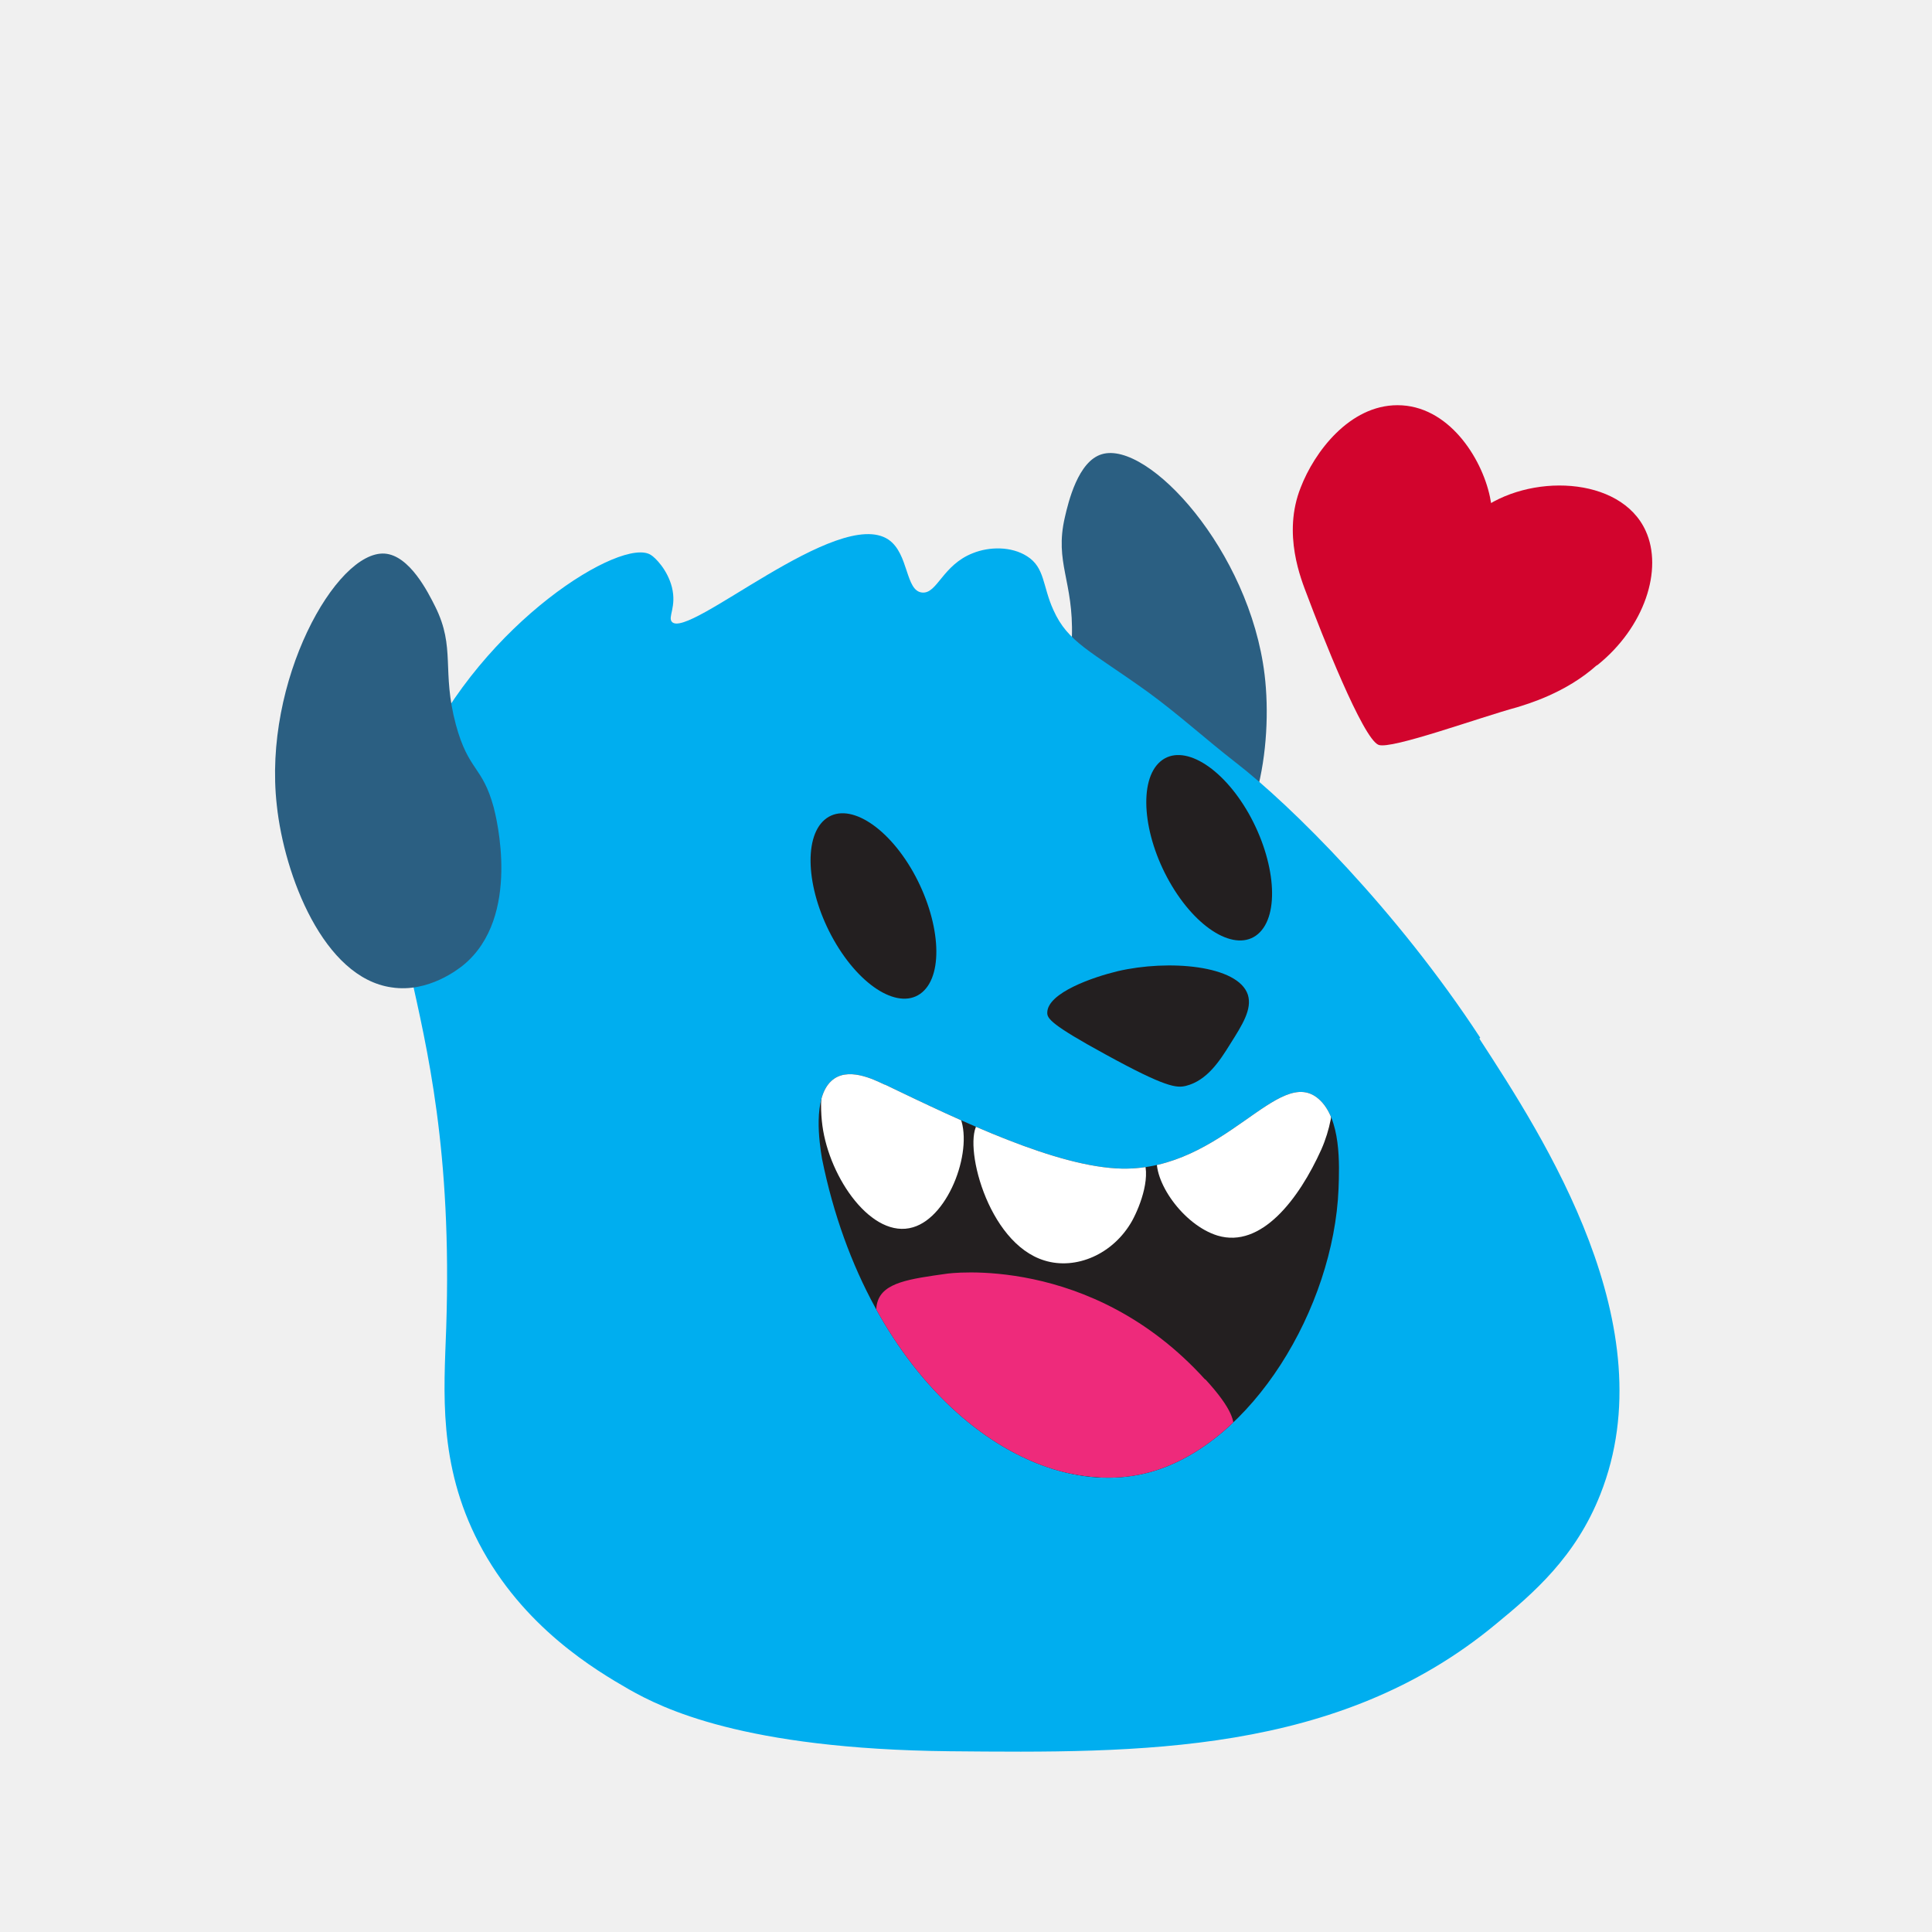
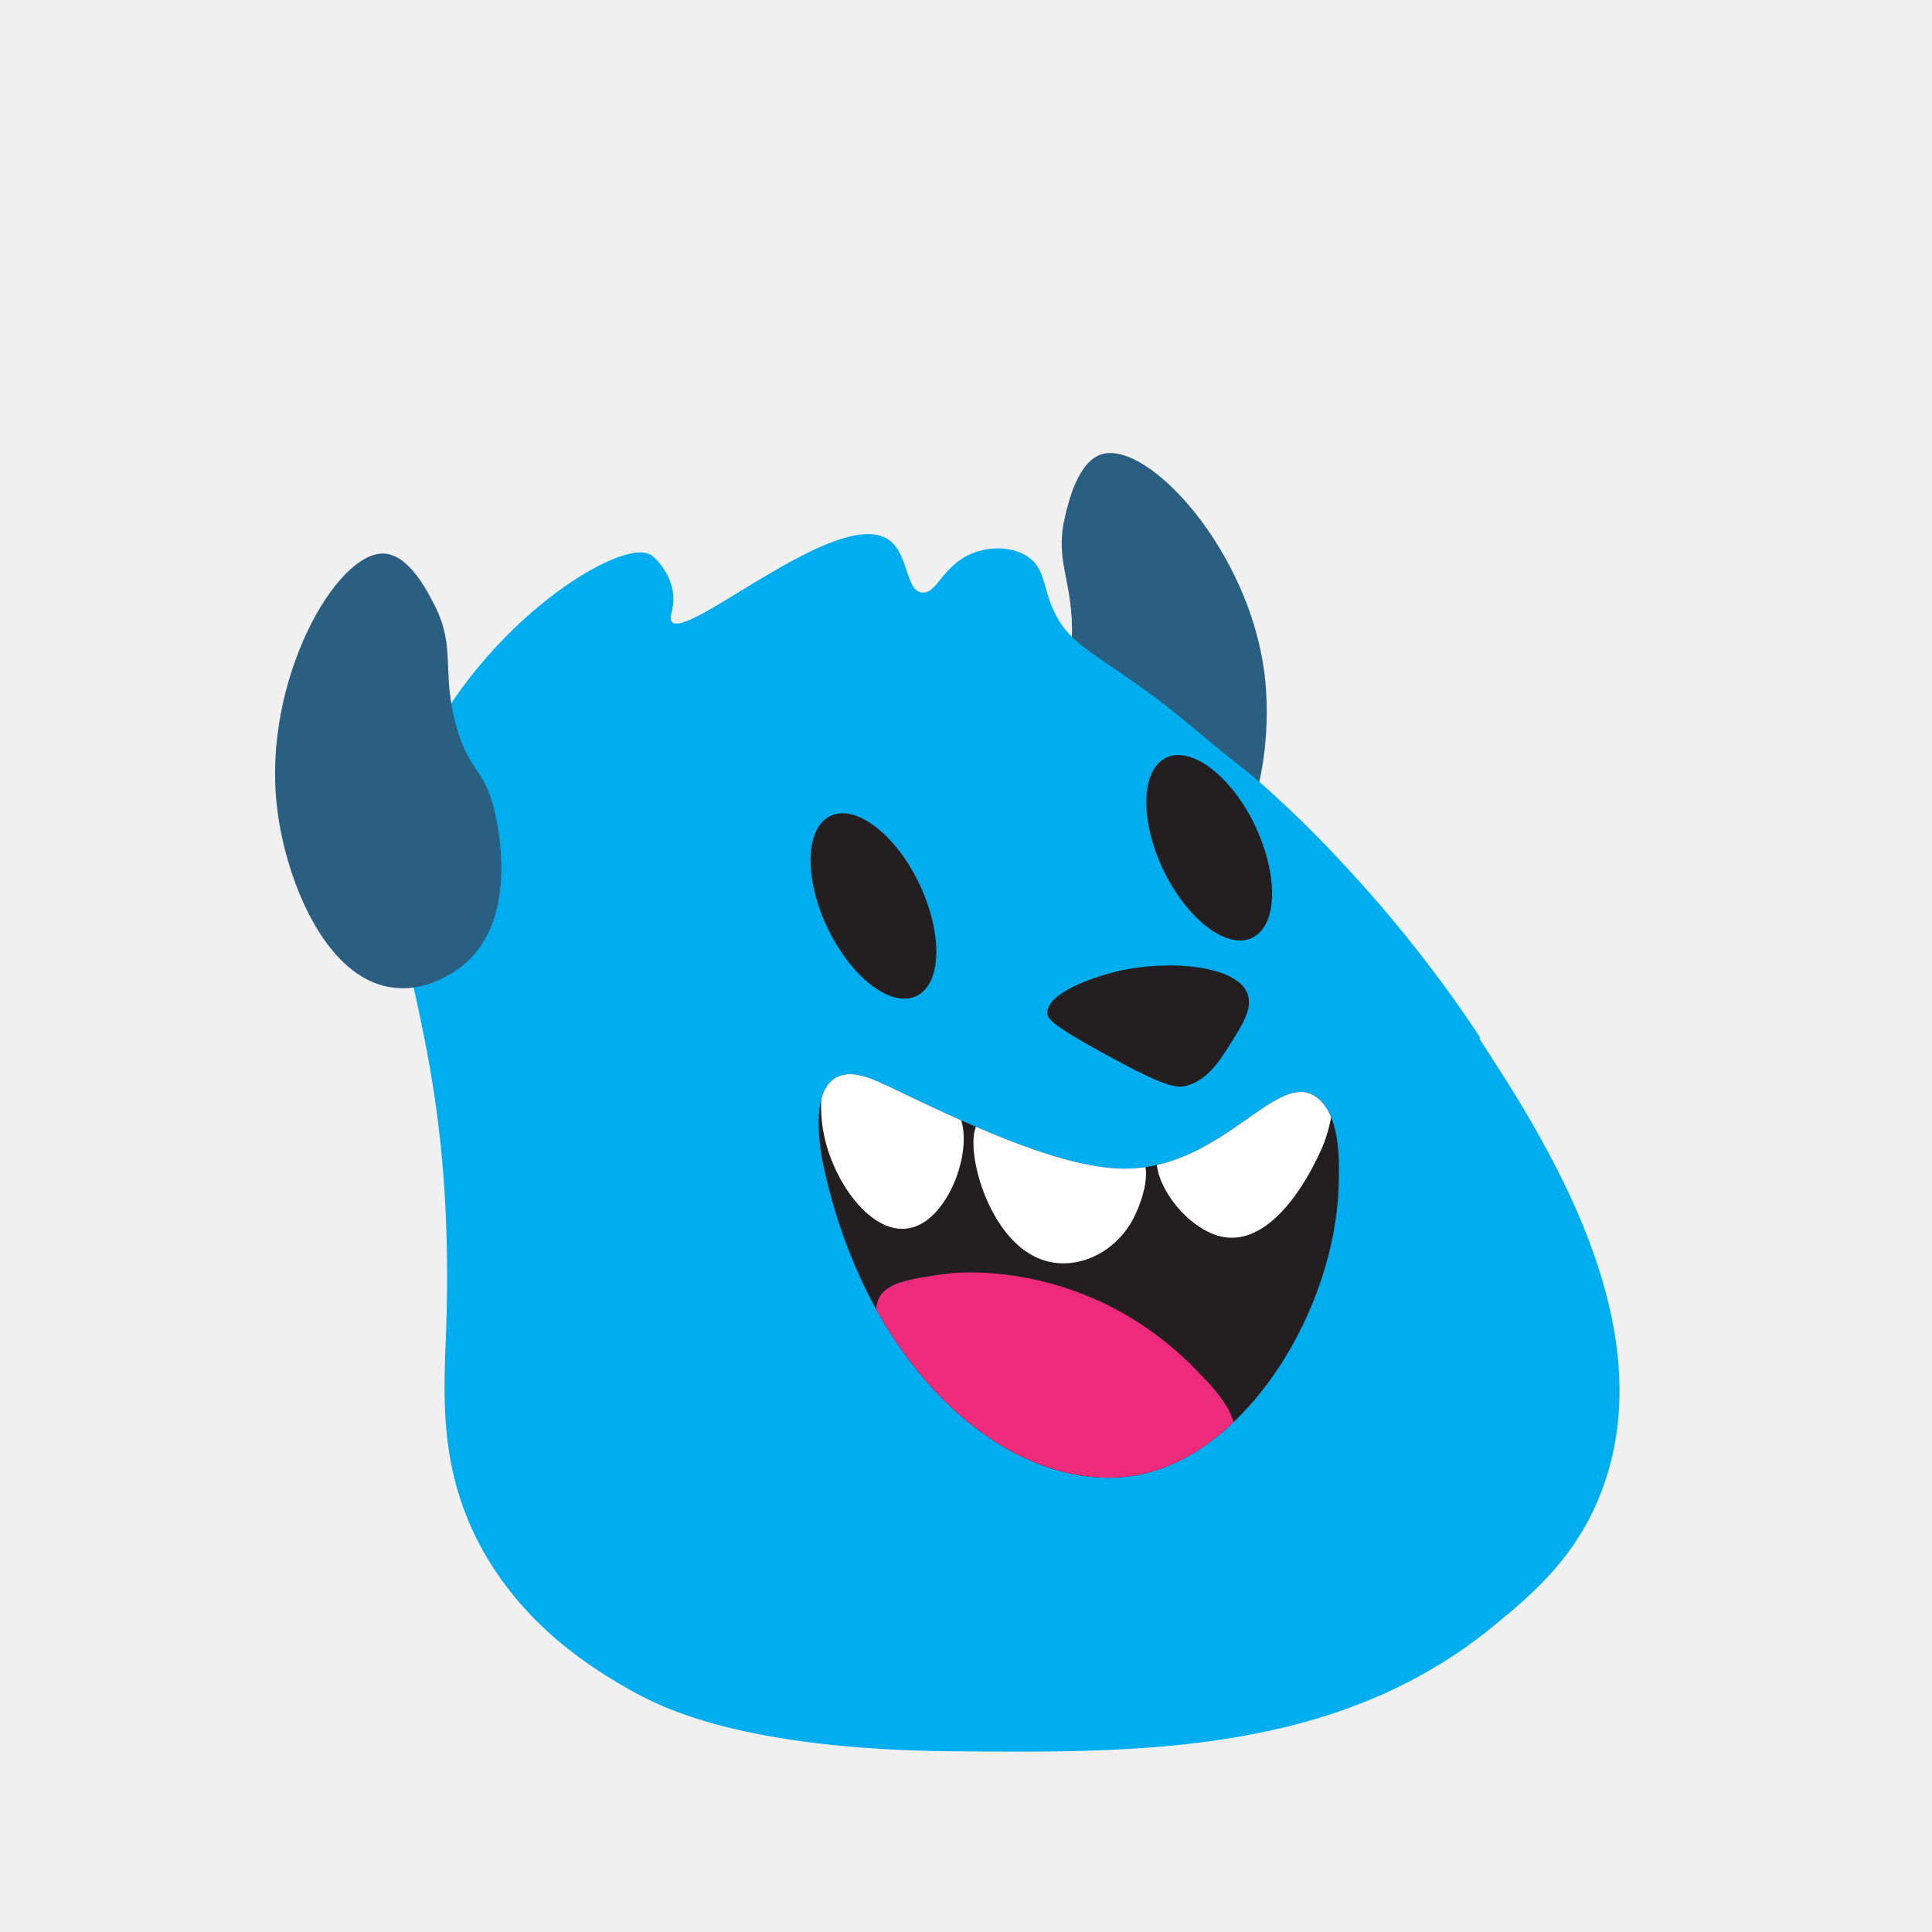
<svg xmlns="http://www.w3.org/2000/svg" width="256" height="256" viewBox="0 0 256 256" fill="none">
  <path d="M148.329 115.58C148.97 115.928 153.634 118.132 158.24 116.334C166.694 113.028 168.677 98.643 167.569 89.421C165.587 72.948 152.119 58.331 145.997 60.187C142.849 61.115 141.566 66.51 141.1 68.54C139.7 74.572 142.265 76.95 142.032 84.433C141.857 90.871 139.875 90.465 139.7 96.207C139.7 97.425 139.408 111.172 148.387 115.638L148.329 115.58Z" fill="#2B5F82" />
  <path d="M196.021 137.621C204.592 150.788 220.858 175.787 212.055 198.003C208.789 206.297 203.193 211.111 198.178 215.228C177.248 232.572 150.894 232.282 125.824 232.049C98.421 231.76 87.694 226.307 83.379 223.871C78.948 221.319 69.27 215.634 63.44 204.441C58.017 194 58.834 184.372 59.125 175.961C60.699 128.979 45.832 121.729 55.685 100.499C64.022 82.403 82.446 71.092 86.236 73.528C86.819 73.876 88.452 75.5 89.035 77.82C89.676 80.431 88.452 81.765 89.035 82.403C91.192 84.78 111.073 67.032 117.719 71.498C120.46 73.354 119.935 78.342 122.209 78.516C124.191 78.69 124.891 74.862 128.914 73.296C131.072 72.426 133.987 72.367 136.086 73.702C138.476 75.21 138.126 77.646 139.584 80.837C141.507 85.129 144.481 86.23 152.002 91.624C156.083 94.583 159.756 97.947 163.721 101.021C171.009 106.648 185.06 120.568 196.138 137.505L196.021 137.621Z" fill="#00AEEF" />
  <path d="M61.399 127.877C60.816 128.34 56.793 131.588 51.895 130.835C42.858 129.558 37.669 115.986 36.678 106.705C34.813 90.233 44.549 72.948 50.963 73.354C54.286 73.585 56.735 78.516 57.667 80.372C60.408 85.882 58.484 88.841 60.408 96.034C62.099 102.239 63.906 101.427 65.422 106.995C65.713 108.155 69.153 121.496 61.399 127.877Z" fill="#2B5F82" />
  <path d="M138.767 134.199C138.767 134.953 139.234 135.765 146.58 139.767C154.509 144.117 155.909 144.176 157.132 143.886C159.932 143.189 161.622 140.579 163.022 138.317C164.595 135.823 165.937 133.734 165.353 131.821C164.071 127.877 154.801 127.122 148.096 128.689C144.948 129.442 138.767 131.531 138.767 134.199Z" fill="#231F20" />
  <path d="M117.195 143.711C115.738 143.015 112.24 141.275 110.141 143.248C107.692 145.51 108.566 151.426 108.916 153.514C114.921 183.269 136.027 199.626 152.469 195.043C165.879 191.274 176.722 173.351 177.364 157.515C177.481 154.326 177.713 148.235 174.741 145.626C169.435 140.985 162.205 155.08 148.679 154.848C140.049 154.674 127.398 148.584 117.254 143.711H117.195Z" fill="#231F20" />
  <mask id="mask0_1_146" style="mask-type:luminance" maskUnits="userSpaceOnUse" x="108" y="142" width="70" height="54">
    <path d="M117.195 143.711C115.738 143.015 112.24 141.275 110.141 143.248C107.692 145.51 108.566 151.426 108.916 153.514C114.921 183.269 136.027 199.626 152.469 195.043C165.879 191.274 176.722 173.351 177.364 157.515C177.481 154.326 177.713 148.235 174.741 145.626C169.435 140.985 162.205 155.08 148.679 154.848C140.049 154.674 127.398 148.584 117.254 143.711H117.195Z" fill="white" />
  </mask>
  <g mask="url(#mask0_1_146)">
    <path d="M159.698 182.747C163.43 186.808 163.604 188.489 163.43 189.533C162.672 194.406 151.419 196.958 142.382 195.392C127.689 192.782 114.513 178.455 116.262 172.539C117.02 169.929 120.518 169.465 125.475 168.769C125.475 168.769 144.539 166.042 159.698 182.805V182.747Z" fill="#EE2A7B" />
    <path d="M151.303 153.223C152.702 155.544 151.127 159.72 150.019 161.75C147.512 166.217 142.557 168.304 138.417 167.029C130.722 164.708 127.515 151.252 129.614 148.816C130.838 147.366 133.112 150.265 139.875 151.716C146.463 153.108 149.787 150.671 151.303 153.223Z" fill="white" />
    <path d="M153.343 153.05C152.643 156.414 156.783 162.331 161.331 163.722C167.102 165.462 172.117 158.908 175.09 152.296C177.364 147.134 177.131 140.985 174.507 140.579C172.408 140.231 170.6 143.537 164.245 147.424C157.541 151.483 153.926 150.208 153.343 153.108V153.05Z" fill="white" />
    <path d="M127.107 147.772C129.089 152.005 125.882 161.17 120.985 162.621C115.562 164.244 109.907 156.124 108.974 149.164C108.508 145.741 108.857 140.463 111.19 139.129C112.764 138.201 114.047 139.941 121.334 143.943C125.708 146.379 126.524 146.379 127.165 147.772H127.107Z" fill="white" />
  </g>
  <path d="M120.985 115.522C124.541 121.845 125.125 128.979 122.209 131.473C119.294 133.967 114.047 130.835 110.491 124.57C106.934 118.306 106.35 111.113 109.266 108.62C112.181 106.126 117.428 109.257 120.985 115.522Z" fill="#231F20" />
  <path d="M165.47 107.808C169.027 114.13 169.609 121.264 166.694 123.759C163.78 126.253 158.532 123.12 154.975 116.856C151.419 110.591 150.836 103.4 153.751 100.905C156.667 98.411 161.914 101.544 165.47 107.808Z" fill="#231F20" />
-   <path d="M211.588 88.144C207.449 91.857 202.318 93.307 201.035 93.713C196.08 95.047 184.361 99.339 182.67 98.701C180.57 97.889 175.032 83.736 173.224 78.922C172.408 76.776 169.901 70.744 172.35 64.595C174.157 59.897 178.821 53.691 185.176 53.691C191.882 53.691 196.312 60.593 197.42 65.813C199.578 75.731 191.474 86.114 189.958 85.592C188.558 85.129 188.85 73.238 195.963 67.728C202.493 62.681 214.736 63.029 218.06 70.338C220.391 75.442 217.943 83.099 211.646 88.144H211.588Z" fill="#D2042D" />
</svg>
